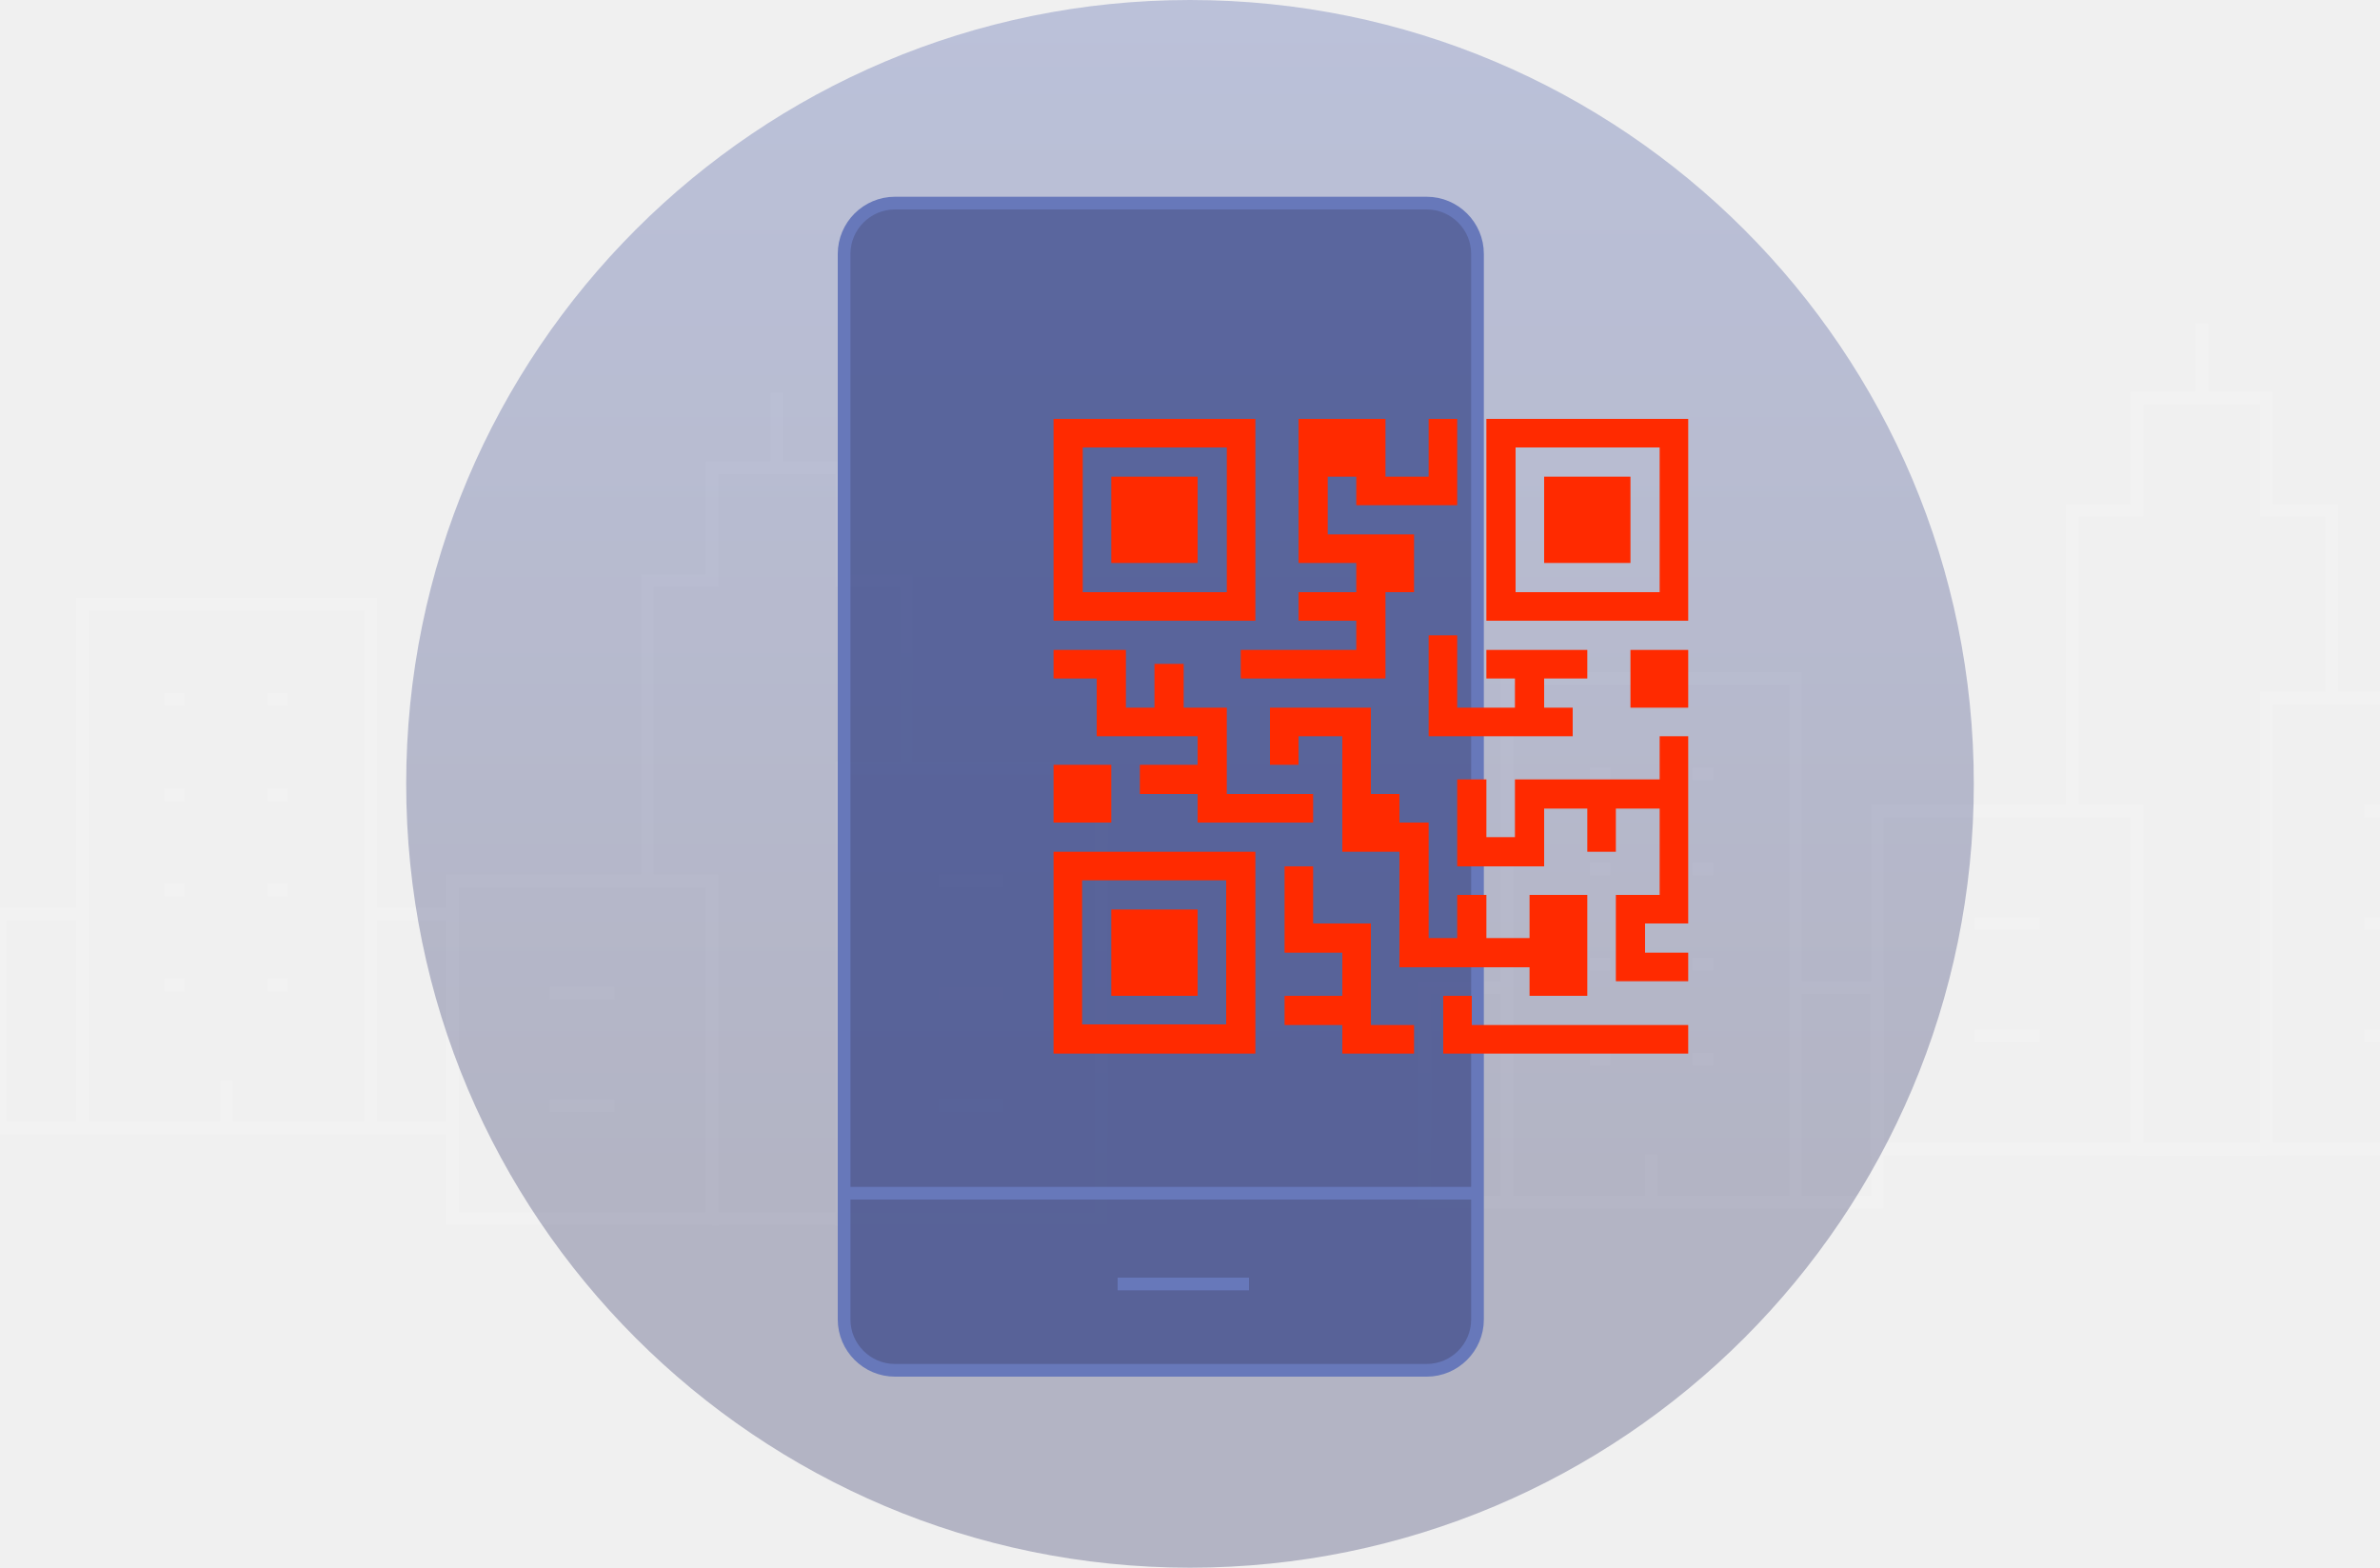
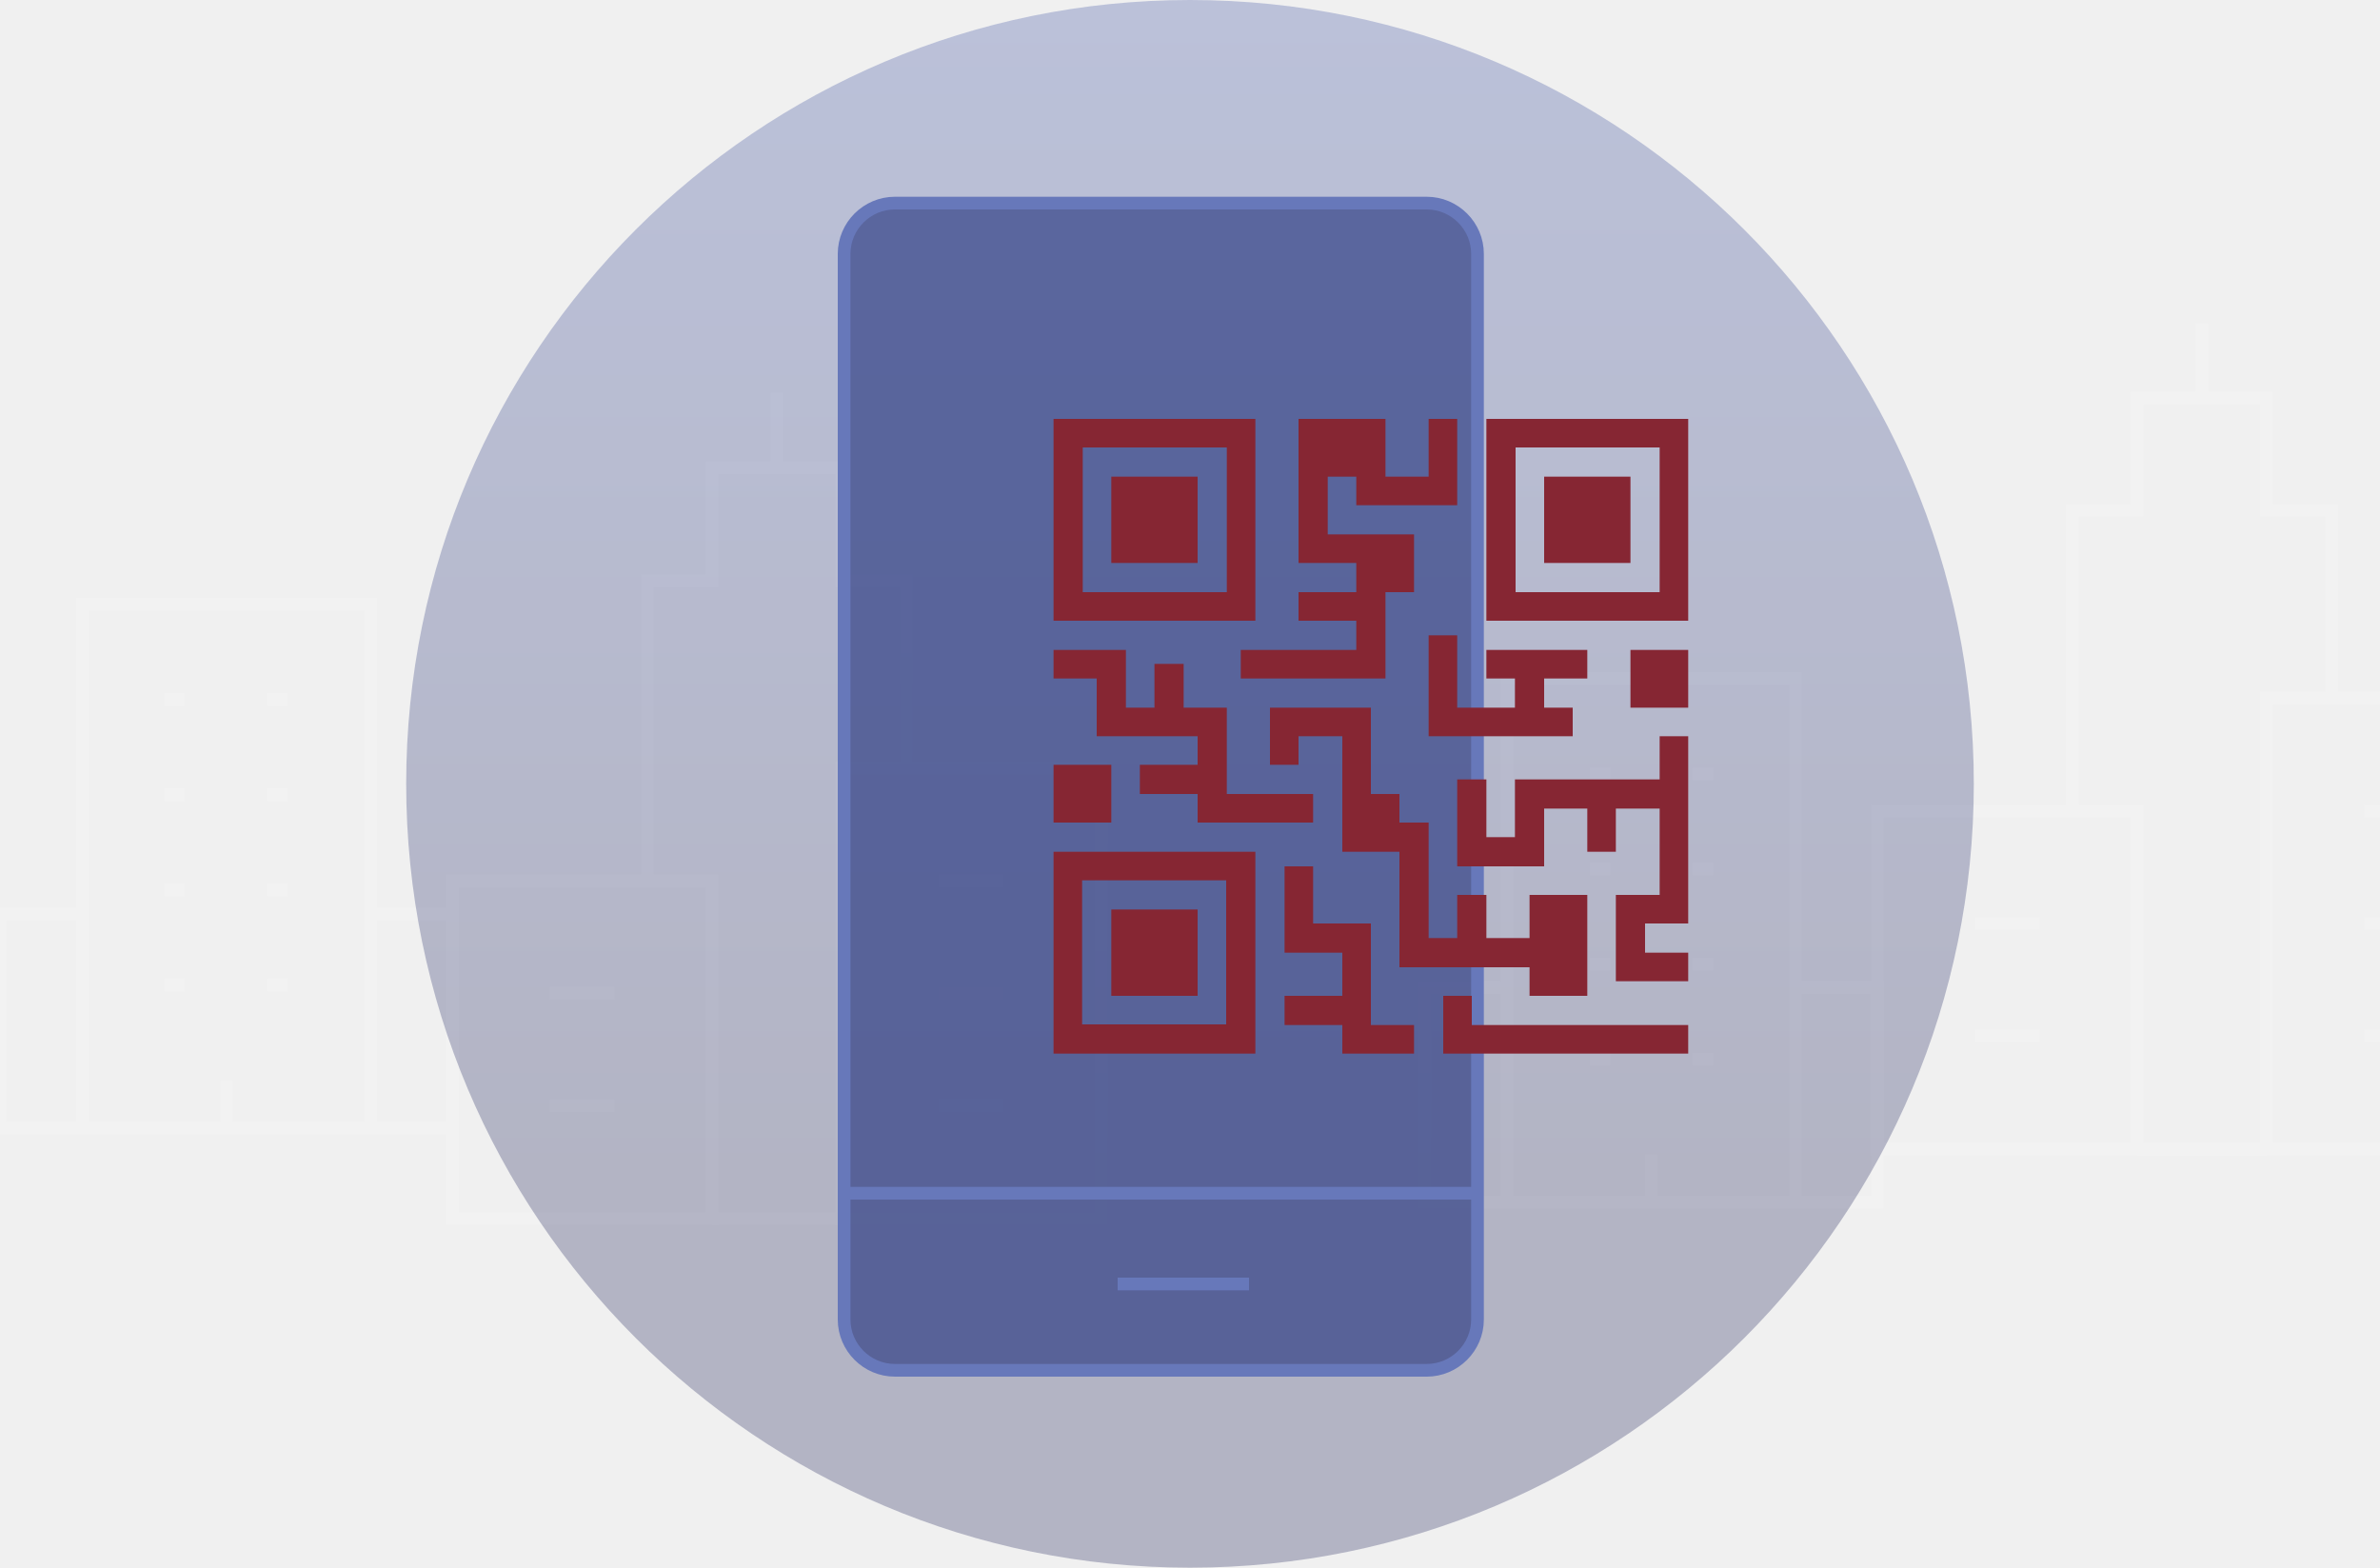
<svg xmlns="http://www.w3.org/2000/svg" version="1.1" id="Layer_1" x="0px" y="0px" viewBox="0 0 375 247" style="enable-background:new 0 0 375 247;" xml:space="preserve">
  <defs id="defs108" />
  <style type="text/css" id="style2">
	.st0{opacity:0.15;}
	.st1{fill:none;stroke:#FFFFFF;stroke-width:2;}
	.st2{opacity:0.3;fill:url(#SVGID_1_);enable-background:new    ;}
	.st3{fill:#293881;fill-opacity:0.655;stroke:#6778BA;stroke-width:2;}
	.st4{fill:none;stroke:#6778BA;stroke-width:2;stroke-linecap:square;}
	.st5{fill:#5BC2A7;}
</style>
  <g transform="translate(0, 54)" class="st0" id="g56">
    <g id="g16">
      <polyline id="Shape" class="st1" points="13,123.7 0,123.7 0,90 13,90   " />
      <polyline id="Shape_1_" class="st1" points="58.3,123.7 71.3,123.7 71.3,90 58.3,90   " />
      <rect id="Rectangle-path" x="13" y="41.2" class="st1" width="45.4" height="82.5" />
      <path id="Shape_2_" class="st1" d="M25.9,56.2h3.2" />
      <path id="Shape_3_" class="st1" d="M42.1,56.2h3.2" />
      <path id="Shape_4_" class="st1" d="M25.9,71.2h3.2" />
      <path id="Shape_5_" class="st1" d="M42.1,71.2h3.2" />
      <path id="Shape_6_" class="st1" d="M25.9,86.2h3.2" />
      <path id="Shape_7_" class="st1" d="M42.1,86.2h3.2" />
      <path id="Shape_8_" class="st1" d="M25.9,101.2h3.2" />
      <path id="Shape_9_" class="st1" d="M42.1,101.2h3.2" />
      <path id="Shape_10_" class="st1" d="M35.7,123.7v-7.5" />
    </g>
    <g id="g28">
      <polyline id="Shape_11_" class="st1" points="142.8,67 142.8,37.5 132.6,37.5 132.6,19.7 112.2,19.7 112.2,37.5 102,37.5     102,84.8   " />
      <path id="Shape_12_" class="st1" d="M112.2,138h20.4" />
      <path id="Shape_13_" class="st1" d="M122.4,7.9v11.8" />
      <rect id="Rectangle-path_1_" x="71.3" y="84.8" class="st1" width="40.9" height="53.2" />
      <rect id="Rectangle-path_2_" x="132.6" y="67" class="st1" width="40.9" height="71" />
      <path id="Shape_14_" class="st1" d="M147.9,84.8h10.2" />
      <path id="Shape_15_" class="st1" d="M147.9,102.5h10.2" />
      <path id="Shape_16_" class="st1" d="M147.9,120.2h10.2" />
      <path id="Shape_17_" class="st1" d="M86.6,102.5h10.2" />
      <path id="Shape_18_" class="st1" d="M86.6,120.2h10.2" />
    </g>
    <g id="g42">
      <polyline id="Shape_19_" class="st1" points="237.5,135.4 224.5,135.4 224.5,101.6 237.5,101.6   " />
      <polyline id="Shape_20_" class="st1" points="282.9,135.4 295.8,135.4 295.8,101.6 282.9,101.6   " />
      <rect id="Rectangle-path_3_" x="237.5" y="52.9" class="st1" width="45.4" height="82.5" />
      <path id="Shape_21_" class="st1" d="M250.5,67.9h3.2" />
      <path id="Shape_22_" class="st1" d="M266.7,67.9h3.2" />
      <path id="Shape_23_" class="st1" d="M250.5,82.9h3.2" />
      <path id="Shape_24_" class="st1" d="M266.7,82.9h3.2" />
      <path id="Shape_25_" class="st1" d="M250.5,97.9h3.2" />
      <path id="Shape_26_" class="st1" d="M266.7,97.9h3.2" />
      <path id="Shape_27_" class="st1" d="M250.5,112.9h3.2" />
      <path id="Shape_28_" class="st1" d="M266.7,112.9h3.2" />
      <path id="Shape_29_" class="st1" d="M260.2,135.4v-7.5" />
    </g>
    <g id="g54">
      <polyline id="Shape_30_" class="st1" points="367.4,56 367.4,26.4 357.1,26.4 357.1,8.7 336.7,8.7 336.7,26.4 326.5,26.4     326.5,73.8   " />
      <path id="Shape_31_" class="st1" d="M336.7,127.1h20.4" />
      <path id="Shape_32_" class="st1" d="M346.9-3.1V8.7" />
      <rect id="Rectangle-path_4_" x="295.8" y="73.8" class="st1" width="40.9" height="53.2" />
      <rect id="Rectangle-path_5_" x="357.1" y="56" class="st1" width="40.9" height="71" />
      <path id="Shape_33_" class="st1" d="M372.5,73.8h10.2" />
      <path id="Shape_34_" class="st1" d="M372.5,91.5h10.2" />
      <path id="Shape_35_" class="st1" d="M372.5,109.2h10.2" />
      <path id="Shape_36_" class="st1" d="M311.2,91.5h10.2" />
      <path id="Shape_37_" class="st1" d="M311.2,109.2h10.2" />
    </g>
  </g>
  <linearGradient id="SVGID_1_" gradientUnits="userSpaceOnUse" x1="-234.544" y1="2.202" x2="-234.544" y2="2.955" gradientTransform="matrix(247 0 0 247 58120 -544)">
    <stop offset="0" style="stop-color:#4054A5" id="stop58" />
    <stop offset="1" style="stop-color:#24285E" id="stop60" />
  </linearGradient>
  <path class="st2" d="M187.5,247c68.2,0,123.5-55.3,123.5-123.5S255.7,0,187.5,0S64,55.3,64,123.5S119.3,247,187.5,247z" id="path63" />
  <g id="g71">
    <path class="st3" d="M141,32h83.8c4.4,0,8,3.6,8,8v167.9c0,4.4-3.6,8-8,8H141c-4.4,0-8-3.6-8-8V40C133,35.6,136.6,32,141,32z" id="path65" />
    <path class="st4" d="M133.5,188h98.8" id="path67" />
    <path class="st4" d="M177.1,202.3h18.7" id="path69" />
  </g>
-   <g id="g103" style="stroke:none;stroke-opacity:1;fill:#ff2a00;fill-opacity:1">
-     <path class="st5" d="M197.8,66H166v31.8h31.8V66L197.8,66z M193.3,93.3h-22.7V70.5h22.7V93.3L193.3,93.3z" id="path73" style="stroke:none;stroke-opacity:1;fill:#ff2a00;fill-opacity:1" />
-     <polygon class="st5" points="231.9,156.9 227.4,156.9 227.4,166 266,166 266,161.5 231.9,161.5  " id="polygon75" style="stroke:none;stroke-opacity:1;fill:#ff2a00;fill-opacity:1" />
-     <rect x="175.1" y="75.1" class="st5" width="13.6" height="13.6" id="rect77" style="stroke:none;stroke-opacity:1;fill:#ff2a00;fill-opacity:1" />
-     <path class="st5" d="M166,166h31.8v-31.8H166V166L166,166z M170.5,138.7h22.7v22.7h-22.7V138.7L170.5,138.7z" id="path79" style="stroke:none;stroke-opacity:1;fill:#ff2a00;fill-opacity:1" />
-     <rect x="175.1" y="143.3" class="st5" width="13.6" height="13.6" id="rect81" style="stroke:none;stroke-opacity:1;fill:#ff2a00;fill-opacity:1" />
-     <path class="st5" d="M234.2,66v31.8H266V66H234.2L234.2,66z M261.5,93.3h-22.7V70.5h22.7V93.3L261.5,93.3z" id="path83" style="stroke:none;stroke-opacity:1;fill:#ff2a00;fill-opacity:1" />
-     <rect x="243.3" y="75.1" class="st5" width="13.6" height="13.6" id="rect85" style="stroke:none;stroke-opacity:1;fill:#ff2a00;fill-opacity:1" />
-     <rect x="256.9" y="102.4" class="st5" width="9.1" height="9.1" id="rect87" style="stroke:none;stroke-opacity:1;fill:#ff2a00;fill-opacity:1" />
-     <rect x="166" y="120.5" class="st5" width="9.1" height="9.1" id="rect89" style="stroke:none;stroke-opacity:1;fill:#ff2a00;fill-opacity:1" />
-     <polygon class="st5" points="213.7,102.4 195.5,102.4 195.5,106.9 218.3,106.9 218.3,97.8 218.3,93.3 222.8,93.3 222.8,84.2    218.3,84.2 213.7,84.2 209.2,84.2 209.2,75.1 213.7,75.1 213.7,79.6 229.6,79.6 229.6,66 225.1,66 225.1,75.1 218.3,75.1 218.3,66    216,66 206.9,66 204.6,66 204.6,88.7 213.7,88.7 213.7,93.3 204.6,93.3 204.6,97.8 213.7,97.8  " id="polygon91" style="stroke:none;stroke-opacity:1;fill:#ff2a00;fill-opacity:1" />
-     <polygon class="st5" points="172.8,116 181.9,116 186.5,116 188.7,116 188.7,120.5 179.6,120.5 179.6,125.1 188.7,125.1    188.7,129.6 206.9,129.6 206.9,125.1 193.3,125.1 193.3,120.5 193.3,111.5 186.5,111.5 186.5,104.6 181.9,104.6 181.9,111.5    177.4,111.5 177.4,102.4 166,102.4 166,106.9 172.8,106.9  " id="polygon93" style="stroke:none;stroke-opacity:1;fill:#ff2a00;fill-opacity:1" />
-     <polygon class="st5" points="216,156.9 216,145.5 206.9,145.5 206.9,136.5 202.4,136.5 202.4,150.1 211.5,150.1 211.5,156.9    202.4,156.9 202.4,161.5 211.5,161.5 211.5,166 222.8,166 222.8,161.5 216,161.5  " id="polygon95" style="stroke:none;stroke-opacity:1;fill:#ff2a00;fill-opacity:1" />
-     <polygon class="st5" points="238.7,111.5 229.6,111.5 229.6,100.1 225.1,100.1 225.1,116 247.8,116 247.8,111.5 243.3,111.5    243.3,106.9 250.1,106.9 250.1,102.4 243.3,102.4 238.7,102.4 234.2,102.4 234.2,106.9 238.7,106.9  " id="polygon97" style="stroke:none;stroke-opacity:1;fill:#ff2a00;fill-opacity:1" />
-     <polygon class="st5" points="234.2,152.4 241,152.4 241,156.9 250.1,156.9 250.1,152.4 250.1,147.8 250.1,141 241,141 241,147.8    234.2,147.8 234.2,141 229.6,141 229.6,147.8 225.1,147.8 225.1,129.6 220.5,129.6 220.5,125.1 216,125.1 216,111.5 200.1,111.5    200.1,120.5 204.6,120.5 204.6,116 211.5,116 211.5,125.1 211.5,134.2 220.5,134.2 220.5,147.8 220.5,152.4 225.1,152.4    229.6,152.4  " id="polygon99" style="stroke:none;stroke-opacity:1;fill:#ff2a00;fill-opacity:1" />
-     <polygon class="st5" points="261.5,122.8 254.6,122.8 250.1,122.8 238.7,122.8 238.7,131.9 234.2,131.9 234.2,122.8 229.6,122.8    229.6,136.5 243.3,136.5 243.3,127.4 250.1,127.4 250.1,134.2 254.6,134.2 254.6,127.4 261.5,127.4 261.5,141 254.6,141    254.6,154.6 266,154.6 266,150.1 259.2,150.1 259.2,145.5 266,145.5 266,127.4 266,122.8 266,116 261.5,116  " id="polygon101" style="stroke:none;stroke-opacity:1;fill:#ff2a00;fill-opacity:1" />
+   <g id="g103" style="stroke:none;stroke-opacity:1;fill:#862633;fill-opacity:1">
+     <path class="st5" d="M197.8,66H166v31.8h31.8V66L197.8,66z M193.3,93.3h-22.7V70.5h22.7V93.3L193.3,93.3z" id="path73" style="stroke:none;stroke-opacity:1;fill:#862633;fill-opacity:1" />
+     <polygon class="st5" points="231.9,156.9 227.4,156.9 227.4,166 266,166 266,161.5 231.9,161.5  " id="polygon75" style="stroke:none;stroke-opacity:1;fill:#862633;fill-opacity:1" />
+     <rect x="175.1" y="75.1" class="st5" width="13.6" height="13.6" id="rect77" style="stroke:none;stroke-opacity:1;fill:#862633;fill-opacity:1" />
+     <path class="st5" d="M166,166h31.8v-31.8H166V166L166,166z M170.5,138.7h22.7v22.7h-22.7V138.7L170.5,138.7z" id="path79" style="stroke:none;stroke-opacity:1;fill:#862633;fill-opacity:1" />
+     <rect x="175.1" y="143.3" class="st5" width="13.6" height="13.6" id="rect81" style="stroke:none;stroke-opacity:1;fill:#862633;fill-opacity:1" />
+     <path class="st5" d="M234.2,66v31.8H266V66H234.2L234.2,66z M261.5,93.3h-22.7V70.5h22.7V93.3L261.5,93.3z" id="path83" style="stroke:none;stroke-opacity:1;fill:#862633;fill-opacity:1" />
+     <rect x="243.3" y="75.1" class="st5" width="13.6" height="13.6" id="rect85" style="stroke:none;stroke-opacity:1;fill:#862633;fill-opacity:1" />
+     <rect x="256.9" y="102.4" class="st5" width="9.1" height="9.1" id="rect87" style="stroke:none;stroke-opacity:1;fill:#862633;fill-opacity:1" />
+     <rect x="166" y="120.5" class="st5" width="9.1" height="9.1" id="rect89" style="stroke:none;stroke-opacity:1;fill:#862633;fill-opacity:1" />
+     <polygon class="st5" points="213.7,102.4 195.5,102.4 195.5,106.9 218.3,106.9 218.3,97.8 218.3,93.3 222.8,93.3 222.8,84.2    218.3,84.2 213.7,84.2 209.2,84.2 209.2,75.1 213.7,75.1 213.7,79.6 229.6,79.6 229.6,66 225.1,66 225.1,75.1 218.3,75.1 218.3,66    216,66 206.9,66 204.6,66 204.6,88.7 213.7,88.7 213.7,93.3 204.6,93.3 204.6,97.8 213.7,97.8  " id="polygon91" style="stroke:none;stroke-opacity:1;fill:#862633;fill-opacity:1" />
+     <polygon class="st5" points="172.8,116 181.9,116 186.5,116 188.7,116 188.7,120.5 179.6,120.5 179.6,125.1 188.7,125.1    188.7,129.6 206.9,129.6 206.9,125.1 193.3,125.1 193.3,120.5 193.3,111.5 186.5,111.5 186.5,104.6 181.9,104.6 181.9,111.5    177.4,111.5 177.4,102.4 166,102.4 166,106.9 172.8,106.9  " id="polygon93" style="stroke:none;stroke-opacity:1;fill:#862633;fill-opacity:1" />
+     <polygon class="st5" points="216,156.9 216,145.5 206.9,145.5 206.9,136.5 202.4,136.5 202.4,150.1 211.5,150.1 211.5,156.9    202.4,156.9 202.4,161.5 211.5,161.5 211.5,166 222.8,166 222.8,161.5 216,161.5  " id="polygon95" style="stroke:none;stroke-opacity:1;fill:#862633;fill-opacity:1" />
+     <polygon class="st5" points="238.7,111.5 229.6,111.5 229.6,100.1 225.1,100.1 225.1,116 247.8,116 247.8,111.5 243.3,111.5    243.3,106.9 250.1,106.9 250.1,102.4 243.3,102.4 238.7,102.4 234.2,102.4 234.2,106.9 238.7,106.9  " id="polygon97" style="stroke:none;stroke-opacity:1;fill:#862633;fill-opacity:1" />
+     <polygon class="st5" points="234.2,152.4 241,152.4 241,156.9 250.1,156.9 250.1,152.4 250.1,147.8 250.1,141 241,141 241,147.8    234.2,147.8 234.2,141 229.6,141 229.6,147.8 225.1,147.8 225.1,129.6 220.5,129.6 220.5,125.1 216,125.1 216,111.5 200.1,111.5    200.1,120.5 204.6,120.5 204.6,116 211.5,116 211.5,125.1 211.5,134.2 220.5,134.2 220.5,147.8 220.5,152.4 225.1,152.4    229.6,152.4  " id="polygon99" style="stroke:none;stroke-opacity:1;fill:#862633;fill-opacity:1" />
+     <polygon class="st5" points="261.5,122.8 254.6,122.8 250.1,122.8 238.7,122.8 238.7,131.9 234.2,131.9 234.2,122.8 229.6,122.8    229.6,136.5 243.3,136.5 243.3,127.4 250.1,127.4 250.1,134.2 254.6,134.2 254.6,127.4 261.5,127.4 261.5,141 254.6,141    254.6,154.6 266,154.6 266,150.1 259.2,150.1 259.2,145.5 266,145.5 266,127.4 266,122.8 266,116 261.5,116  " id="polygon101" style="stroke:none;stroke-opacity:1;fill:#862633;fill-opacity:1" />
  </g>
</svg>
